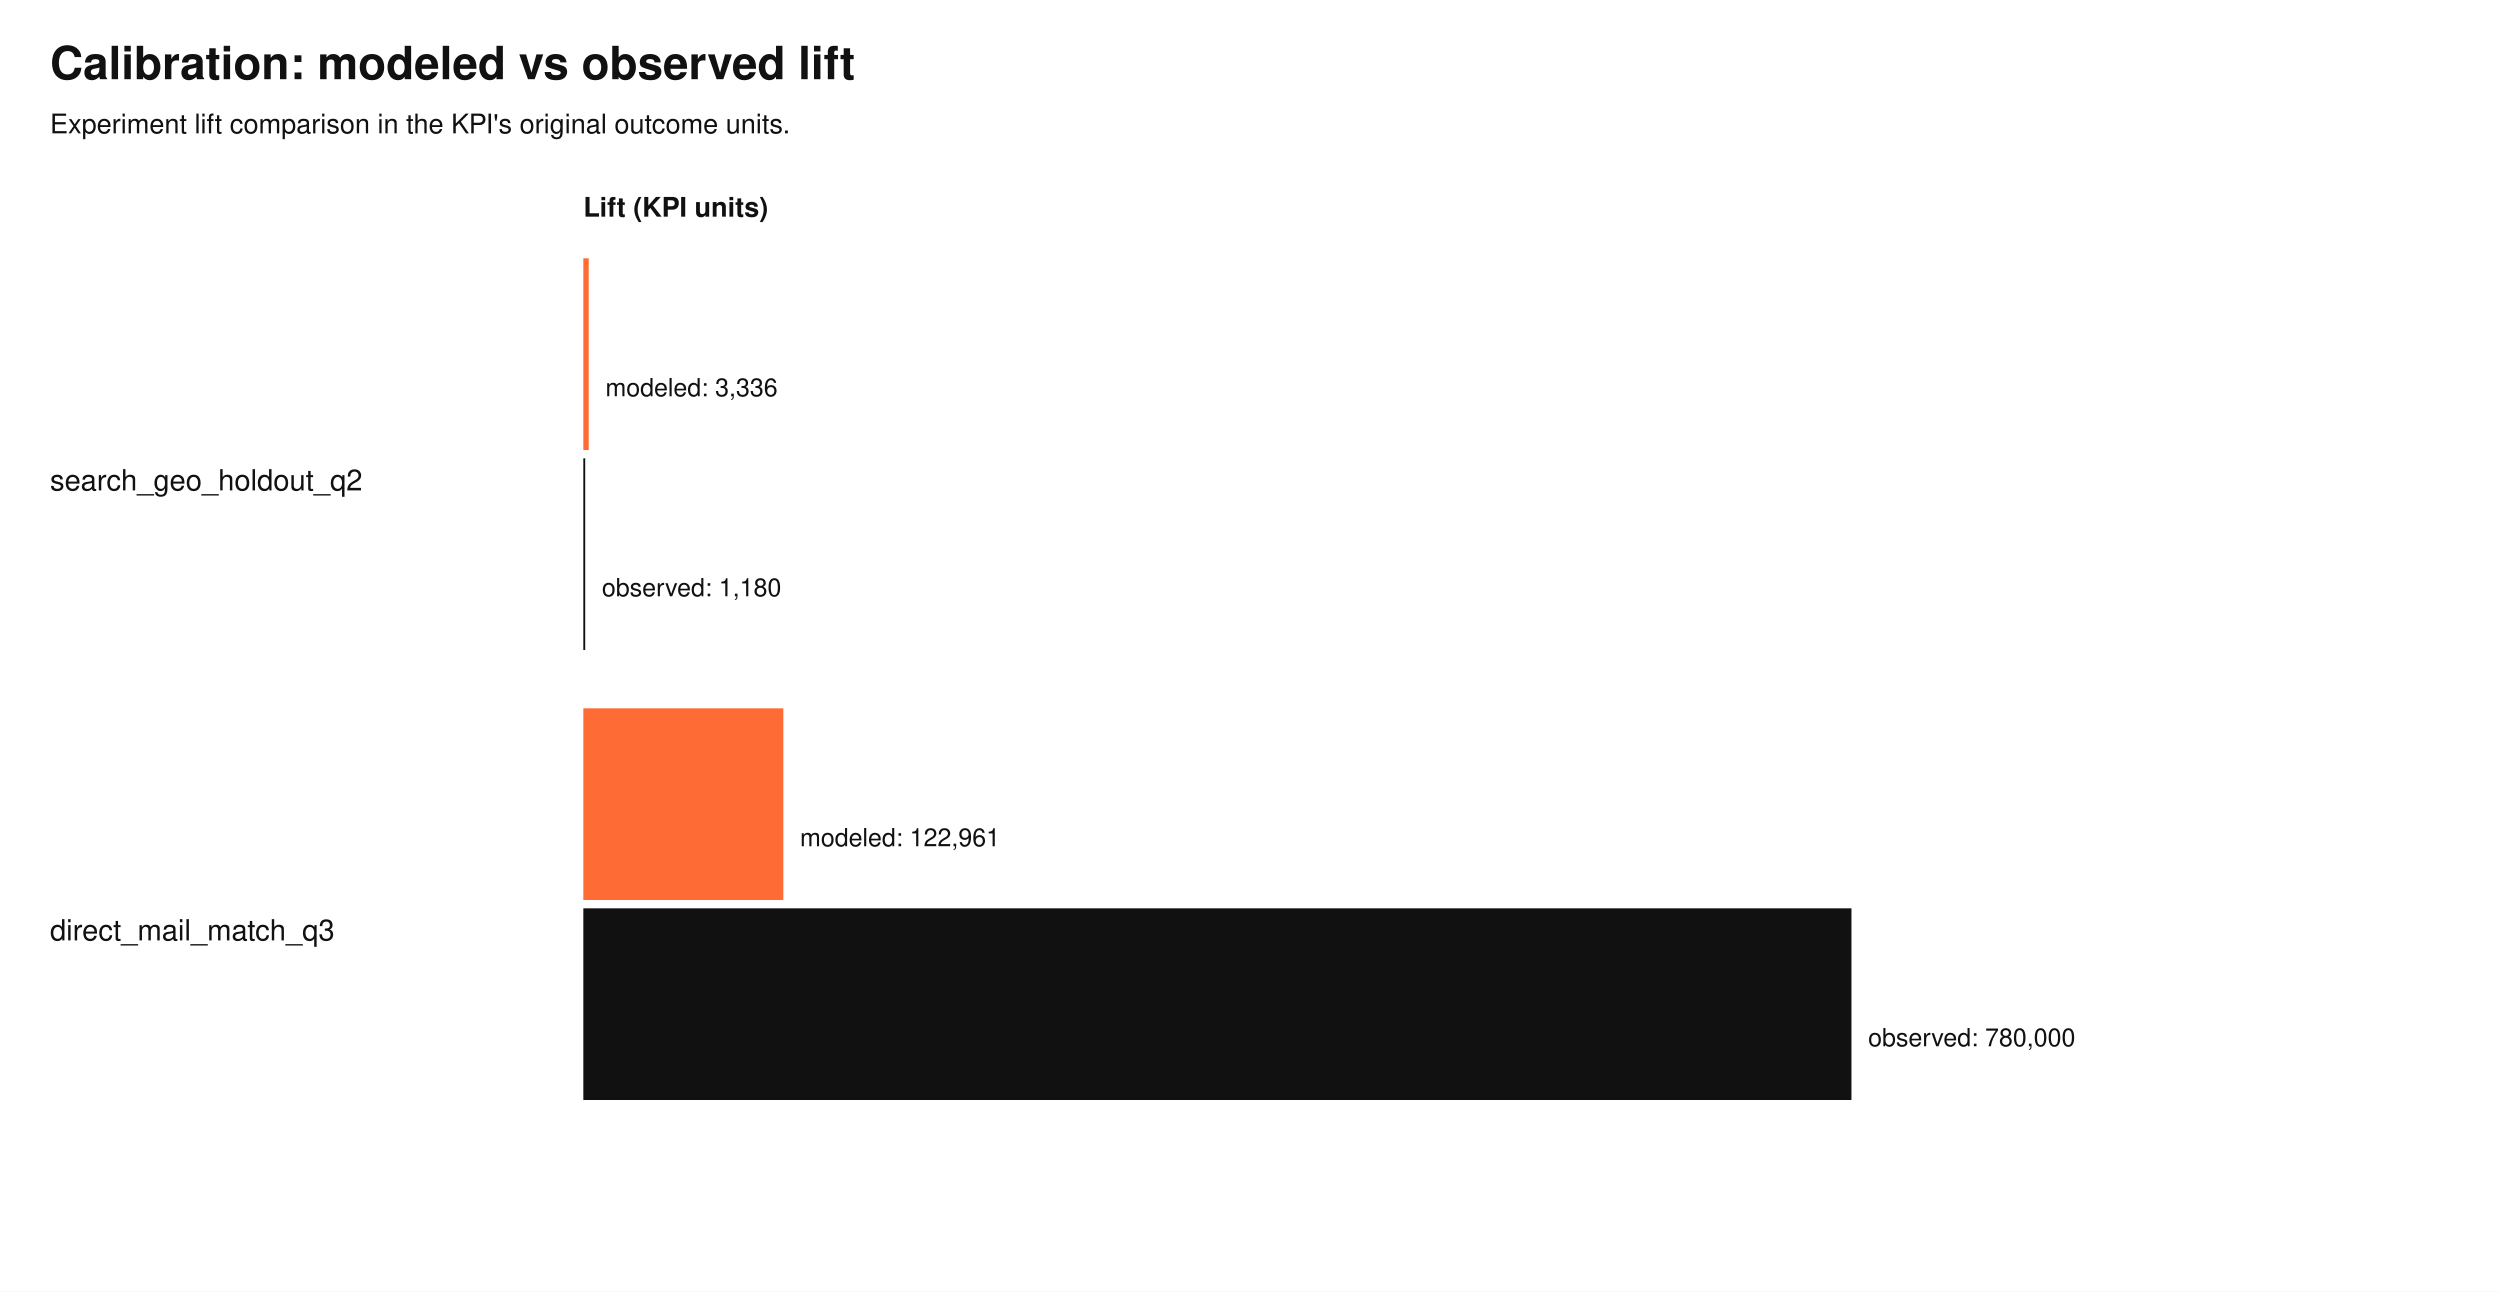
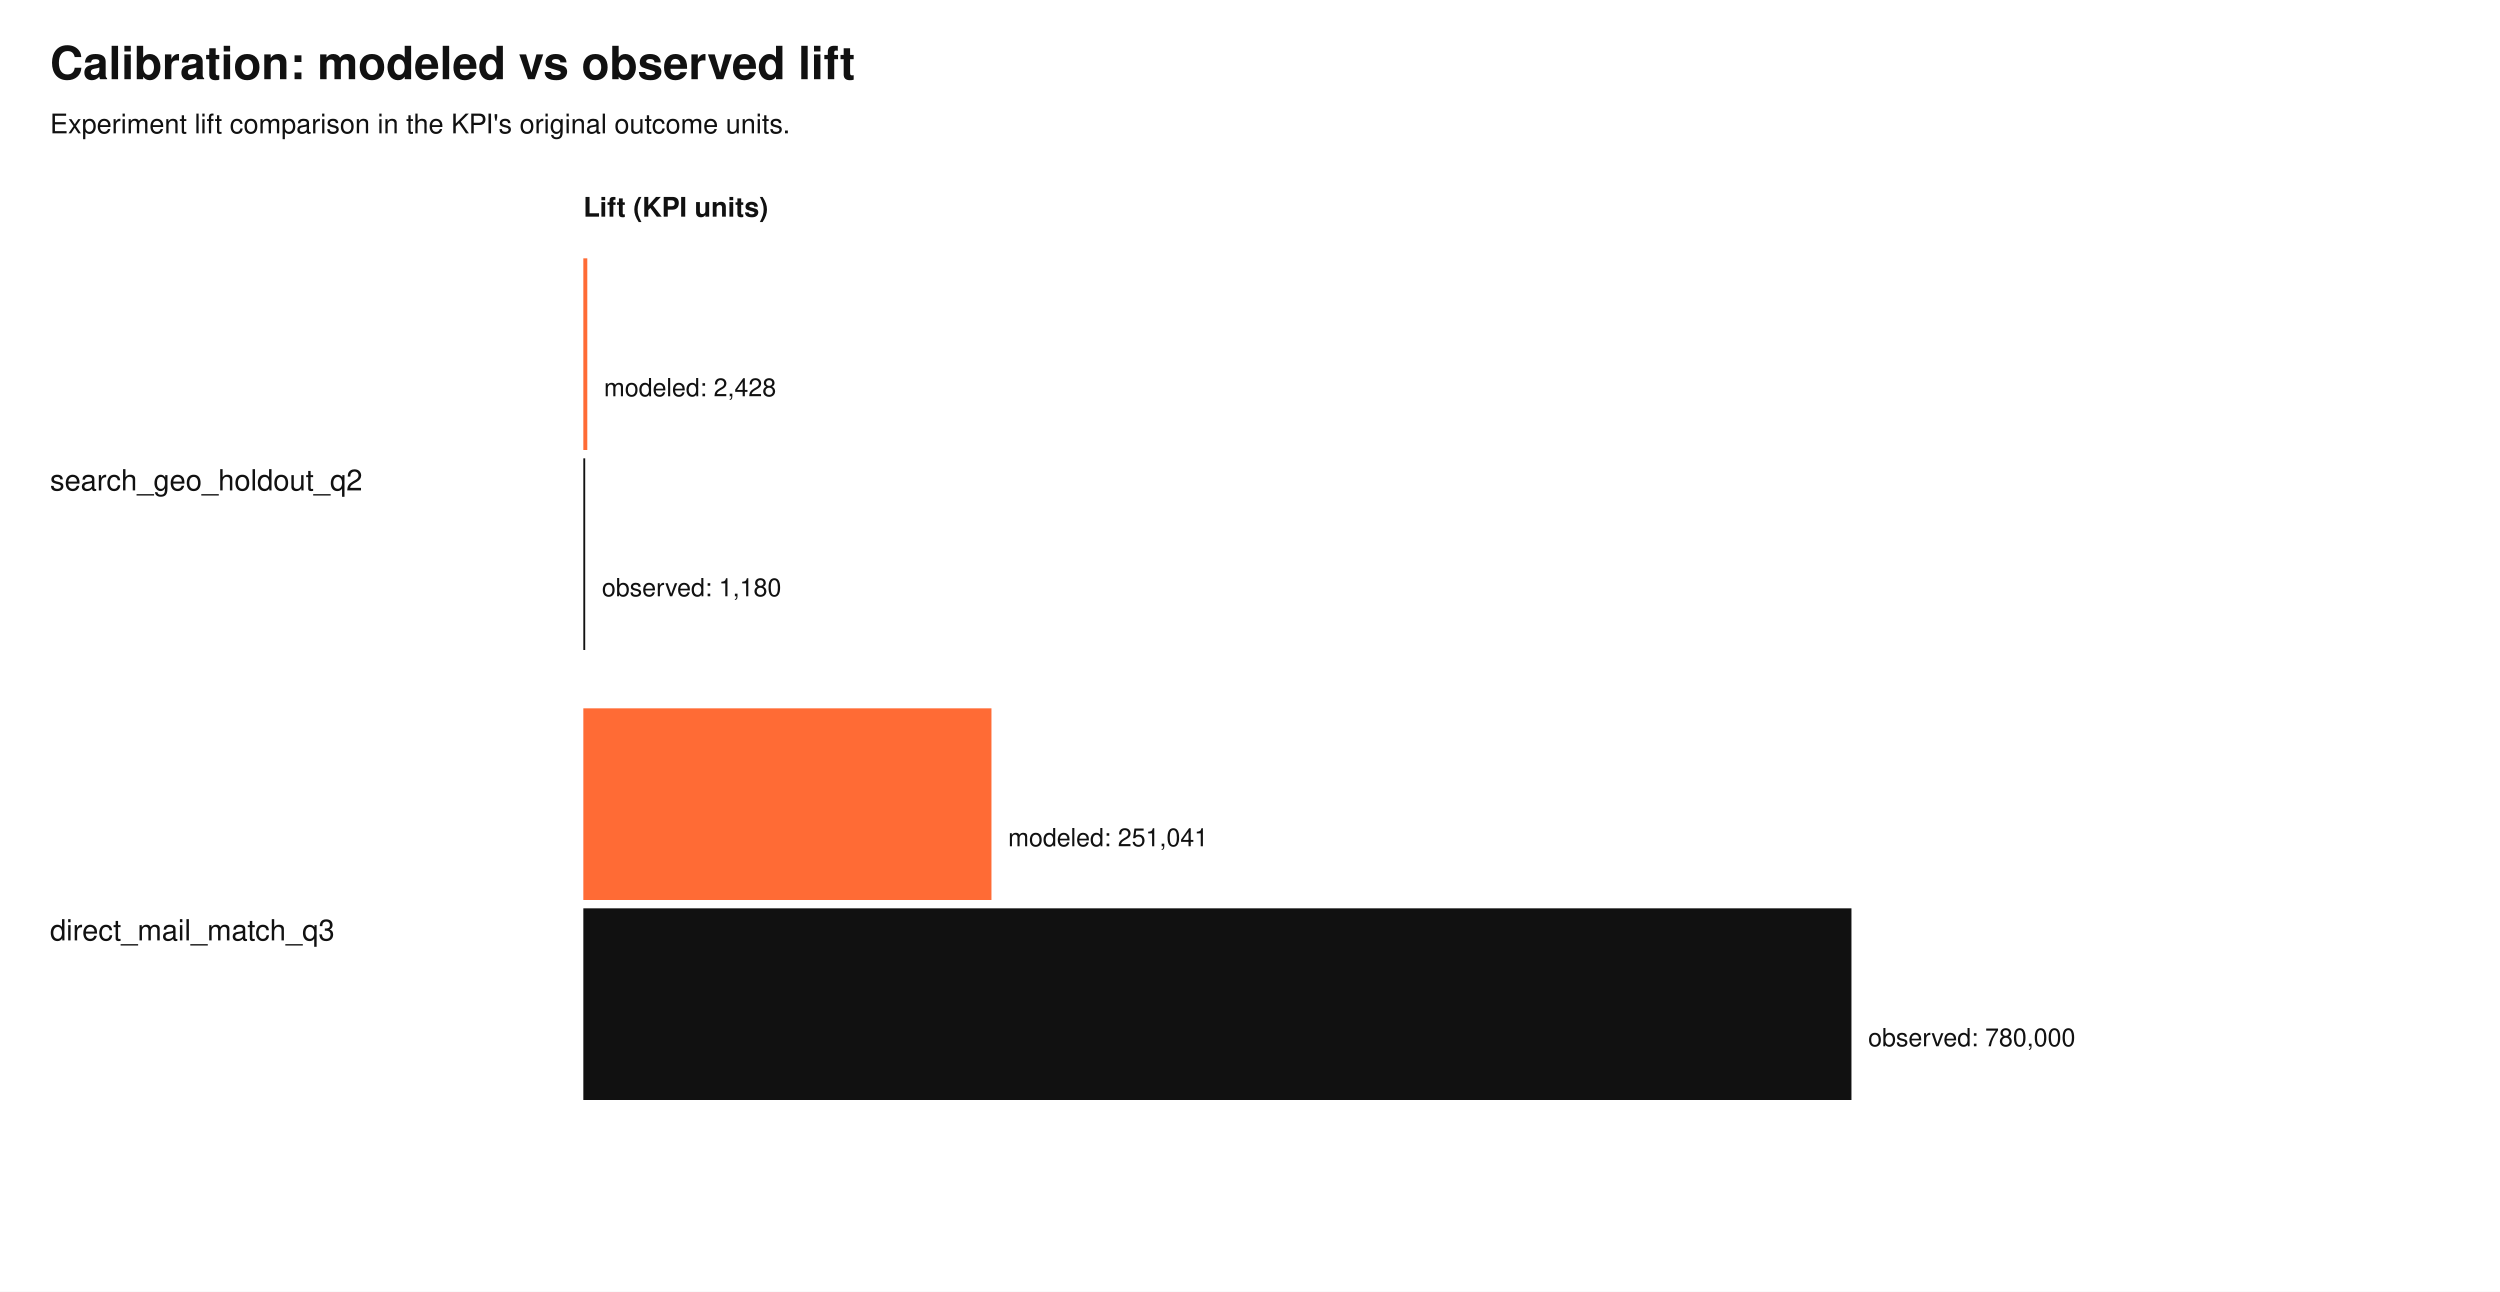
<svg xmlns="http://www.w3.org/2000/svg" width="1200" height="620" viewBox="0 0 1200 620">
  <rect width="100%" height="100%" fill="#ffffff" />
  <text x="24.0" y="38.0" font-family="Helvetica, Arial, sans-serif" font-size="22" font-weight="700" fill="#111111">Calibration: modeled vs observed lift</text>
  <text x="24.0" y="64.0" font-family="Helvetica, Arial, sans-serif" font-size="13" font-weight="400" fill="#111111">Experiment lift comparison in the KPI's original outcome units.</text>
  <text x="280.0" y="104.0" font-family="Helvetica, Arial, sans-serif" font-size="13" font-weight="700" fill="#111111">Lift (KPI units)</text>
  <text x="24.0" y="235.4" font-family="Helvetica, Arial, sans-serif" font-size="14" font-weight="400" fill="#111111">search_geo_holdout_q2</text>
-   <rect x="280" y="124.0" width="2.6" height="92.0" fill="#ff6b35" />
-   <text x="290.6" y="190.2" font-family="Helvetica, Arial, sans-serif" font-size="12" font-weight="400" fill="#111111">modeled: 3,336</text>
+   <rect x="280" y="124.0" width="1.9" height="92.0" fill="#ff6b35" />
+   <text x="289.9" y="190.2" font-family="Helvetica, Arial, sans-serif" font-size="12" font-weight="400" fill="#111111">modeled: 2,428</text>
  <rect x="280" y="220.0" width="0.9" height="92.0" fill="#111111" />
  <text x="288.9" y="286.2" font-family="Helvetica, Arial, sans-serif" font-size="12" font-weight="400" fill="#111111">observed: 1,180</text>
  <text x="24.0" y="451.4" font-family="Helvetica, Arial, sans-serif" font-size="14" font-weight="400" fill="#111111">direct_mail_match_q3</text>
-   <rect x="280" y="340.0" width="96.0" height="92.0" fill="#ff6b35" />
-   <text x="384.0" y="406.2" font-family="Helvetica, Arial, sans-serif" font-size="12" font-weight="400" fill="#111111">modeled: 122,961</text>
+   <rect x="280" y="340.0" width="195.9" height="92.0" fill="#ff6b35" />
+   <text x="483.9" y="406.2" font-family="Helvetica, Arial, sans-serif" font-size="12" font-weight="400" fill="#111111">modeled: 251,041</text>
  <rect x="280" y="436.0" width="608.7" height="92.0" fill="#111111" />
  <text x="896.7" y="502.2" font-family="Helvetica, Arial, sans-serif" font-size="12" font-weight="400" fill="#111111">observed: 780,000</text>
</svg>
